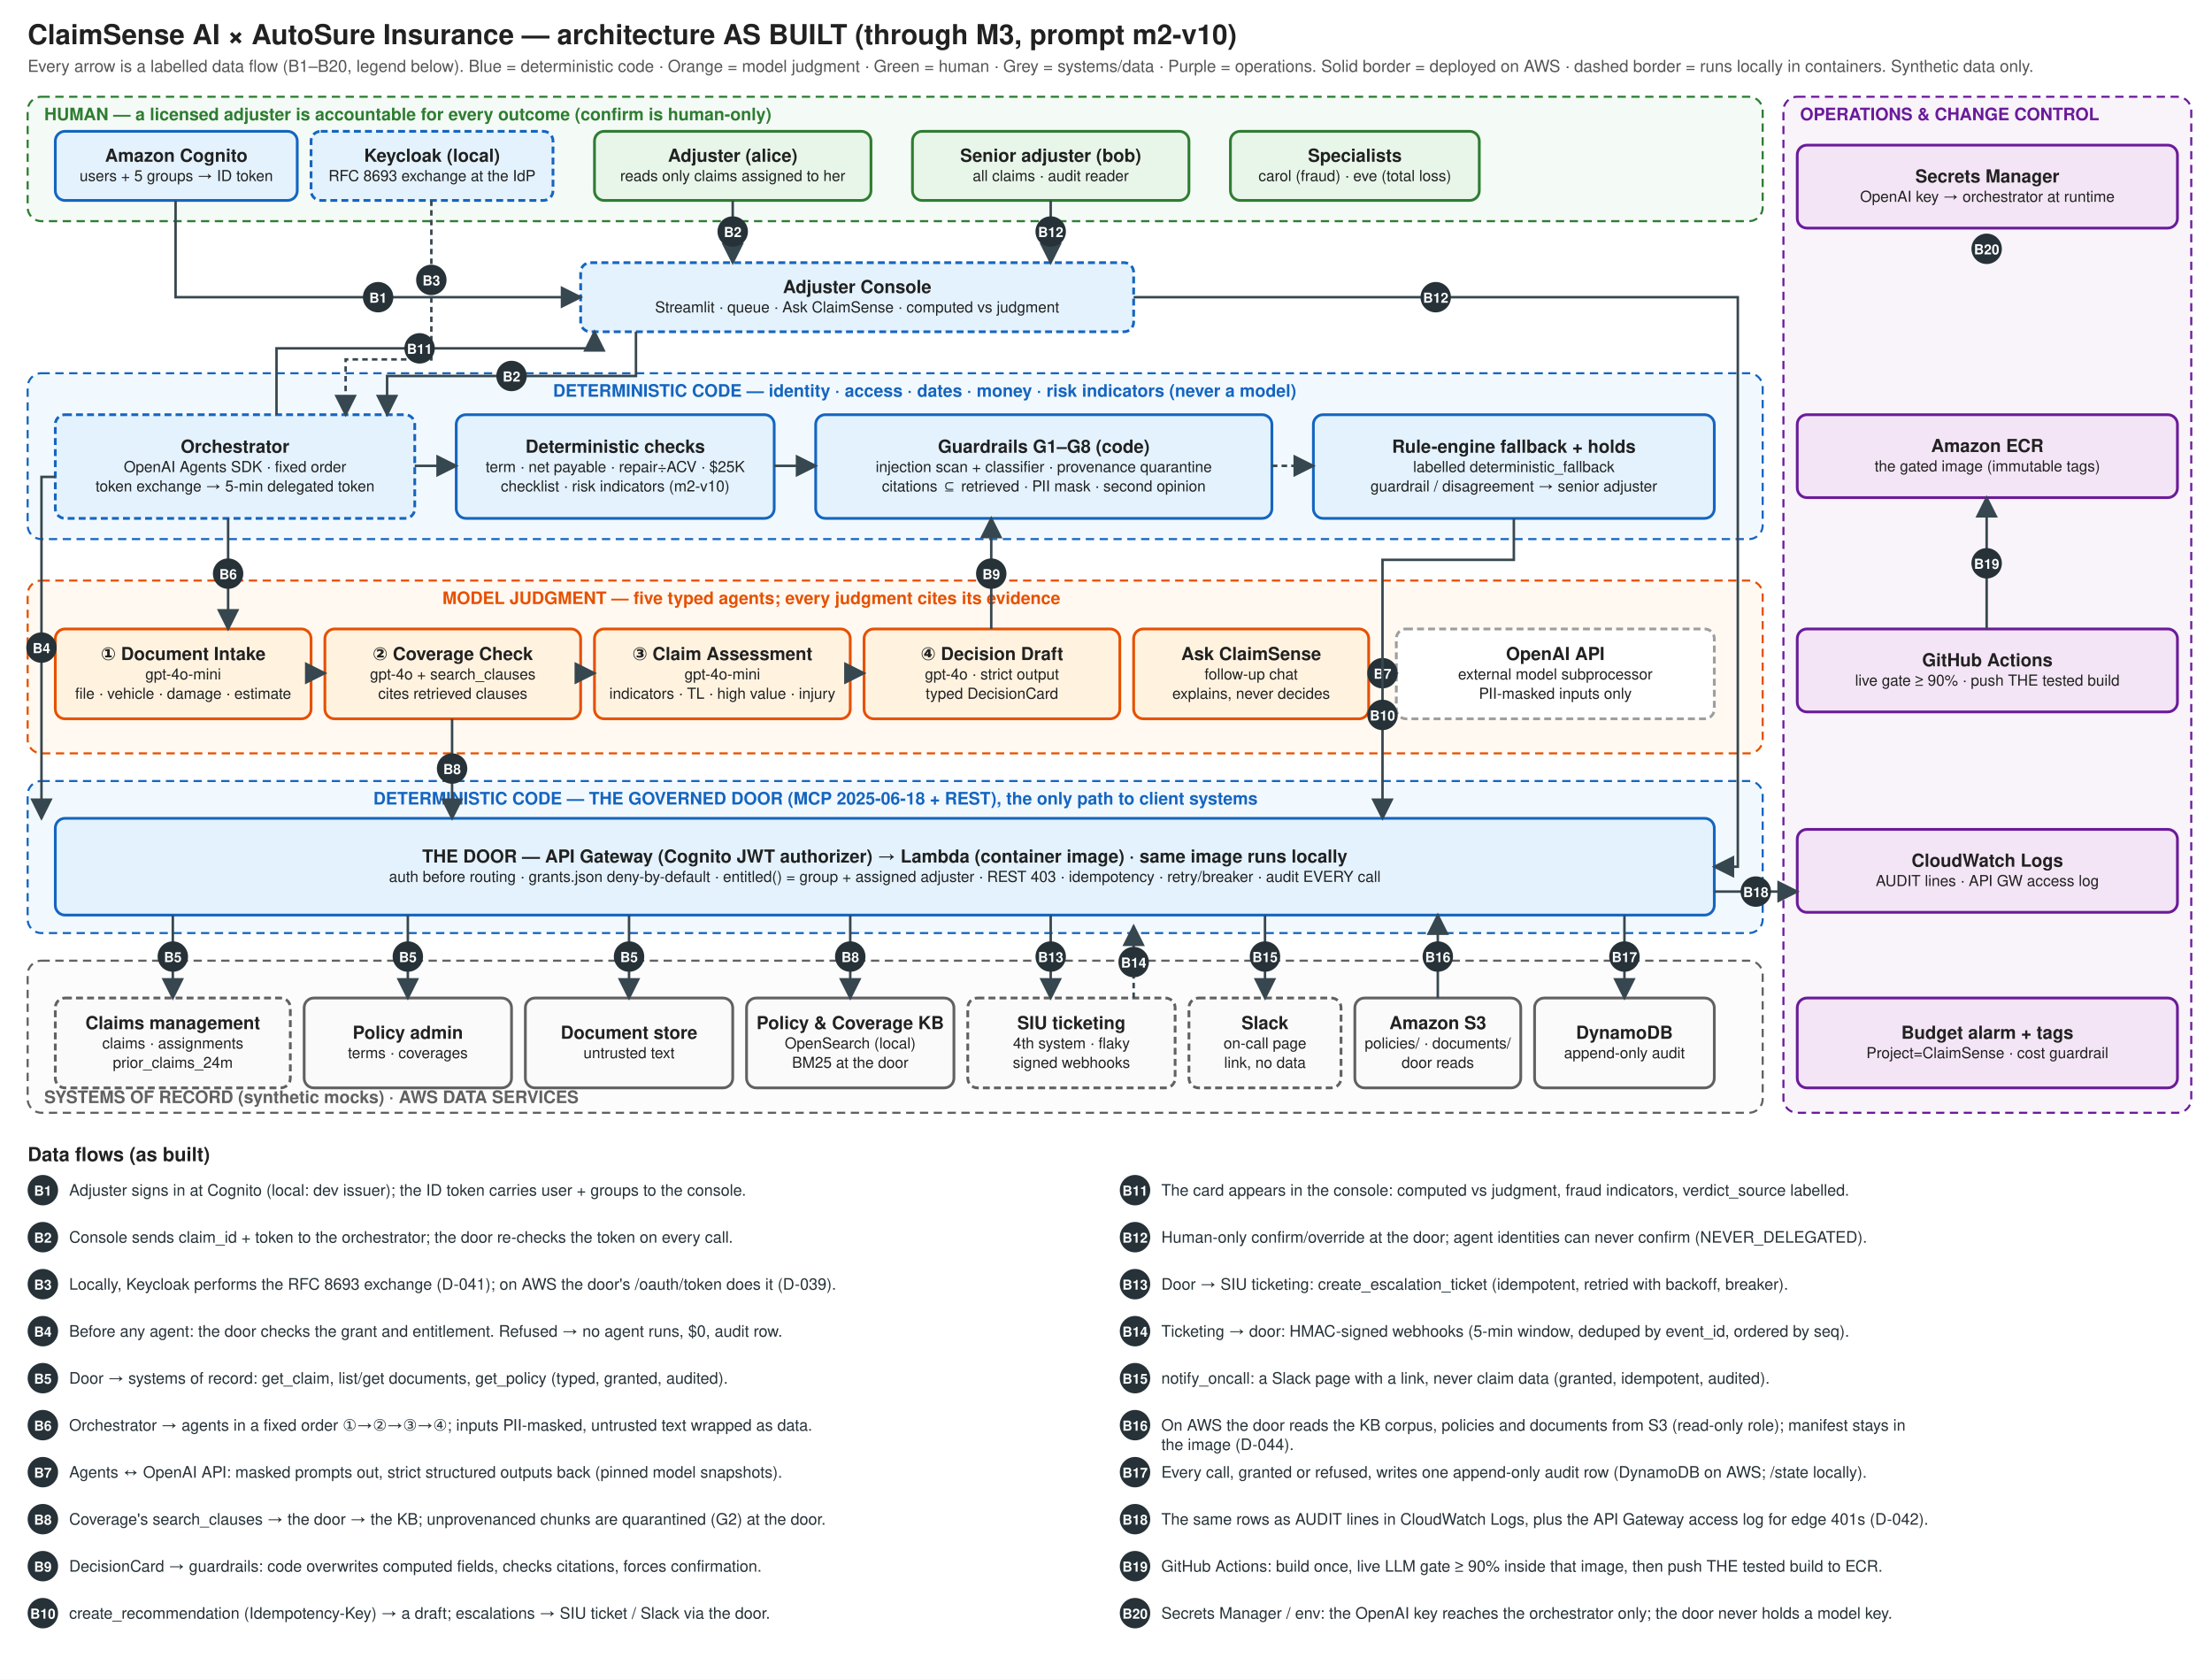
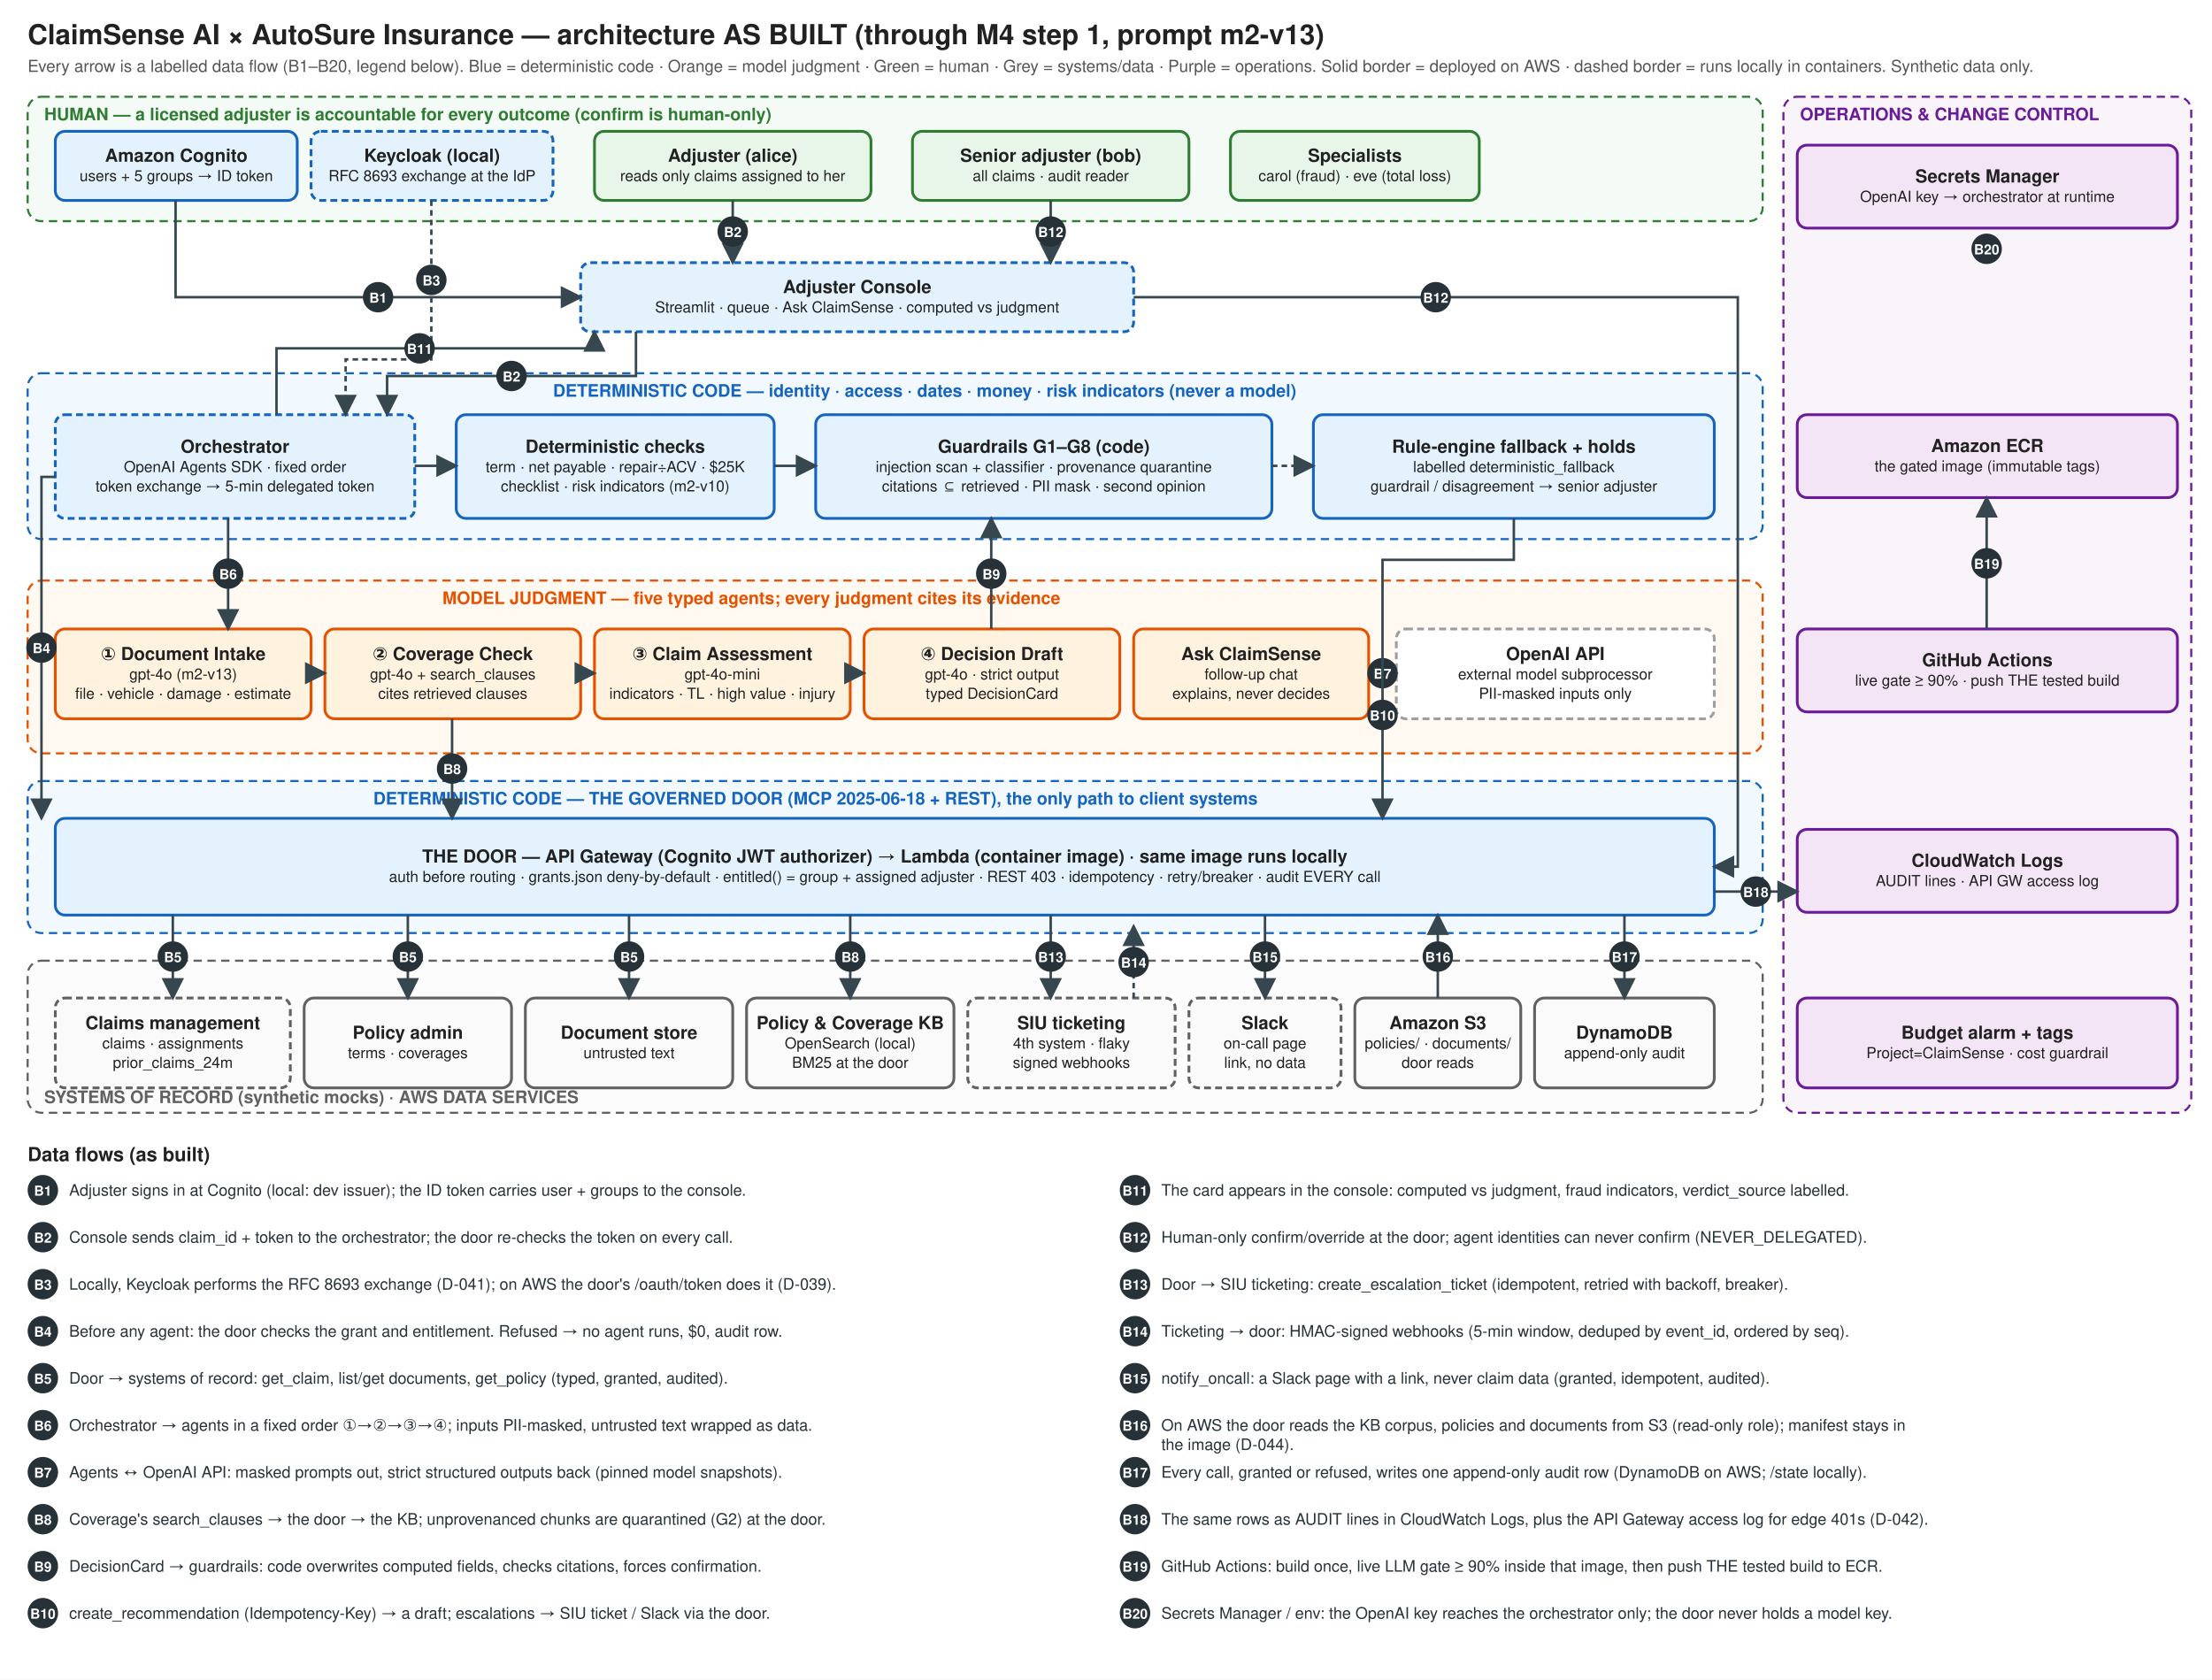
<svg xmlns="http://www.w3.org/2000/svg" width="1600" height="1215" viewBox="0 0 1600 1215" font-family="Helvetica, Arial, sans-serif">
  <defs>
    <marker id="arrow" markerWidth="9" markerHeight="9" refX="8" refY="4.5" orient="auto">
      <path d="M0,0 L9,4.5 L0,9 z" fill="#37474F" />
    </marker>
  </defs>
  <rect width="1600" height="1215" fill="#ffffff" />
-   <text x="20" y="32" font-size="20" font-weight="700" fill="#212121">ClaimSense AI × AutoSure Insurance — architecture AS BUILT (through M3, prompt m2-v10)</text>
+   <text x="20" y="32" font-size="20" font-weight="700" fill="#212121">ClaimSense AI × AutoSure Insurance — architecture AS BUILT (through M4 step 1, prompt m2-v13)</text>
  <text x="20" y="52" font-size="12" fill="#555">Every arrow is a labelled data flow (B1–B20, legend below). Blue = deterministic code · Orange = model judgment · Green = human · Grey = systems/data · Purple = operations. Solid border = deployed on AWS · dashed border = runs locally in containers. Synthetic data only.</text>
  <rect x="20" y="70" width="1255" height="90" rx="10" fill="#E8F5E9" fill-opacity="0.45" stroke="#2E7D32" stroke-width="1.5" stroke-dasharray="6 4" />
  <text x="32" y="87" font-size="12.5" font-weight="700" fill="#2E7D32">HUMAN — a licensed adjuster is accountable for every outcome (confirm is human-only)</text>
  <rect x="20" y="270" width="1255" height="120" rx="10" fill="#E3F2FD" fill-opacity="0.45" stroke="#1565C0" stroke-width="1.5" stroke-dasharray="6 4" />
  <text x="400" y="287" font-size="12.5" font-weight="700" fill="#1565C0">DETERMINISTIC CODE — identity · access · dates · money · risk indicators (never a model)</text>
  <rect x="20" y="420" width="1255" height="125" rx="10" fill="#FFF3E0" fill-opacity="0.45" stroke="#E65100" stroke-width="1.5" stroke-dasharray="6 4" />
  <text x="320" y="437" font-size="12.5" font-weight="700" fill="#E65100">MODEL JUDGMENT — five typed agents; every judgment cites its evidence</text>
  <rect x="20" y="565" width="1255" height="110" rx="10" fill="#E3F2FD" fill-opacity="0.45" stroke="#1565C0" stroke-width="1.5" stroke-dasharray="6 4" />
  <text x="270" y="582" font-size="12.5" font-weight="700" fill="#1565C0">DETERMINISTIC CODE — THE GOVERNED DOOR (MCP 2025-06-18 + REST), the only path to client systems</text>
  <rect x="20" y="695" width="1255" height="110" rx="10" fill="#FAFAFA" fill-opacity="0.45" stroke="#616161" stroke-width="1.5" stroke-dasharray="6 4" />
  <text x="32" y="798" font-size="12.5" font-weight="700" fill="#616161">SYSTEMS OF RECORD (synthetic mocks)  ·  AWS DATA SERVICES</text>
  <rect x="1290" y="70" width="295" height="735" rx="10" fill="#F3E5F5" fill-opacity="0.45" stroke="#6A1B9A" stroke-width="1.5" stroke-dasharray="6 4" />
  <text x="1302" y="87" font-size="12.5" font-weight="700" fill="#6A1B9A">OPERATIONS &amp; CHANGE CONTROL</text>
  <rect x="40" y="95" width="175" height="50" rx="7" fill="#E3F2FD" stroke="#1565C0" stroke-width="2" />
  <text x="127.5" y="117.0" font-size="13" text-anchor="middle" font-weight="700" fill="#212121">Amazon Cognito</text>
  <text x="127.5" y="131.0" font-size="11" text-anchor="middle" fill="#212121">users + 5 groups → ID token</text>
  <rect x="225" y="95" width="175" height="50" rx="7" fill="#E3F2FD" stroke="#1565C0" stroke-width="2" stroke-dasharray="5 3" />
  <text x="312.5" y="117.0" font-size="13" text-anchor="middle" font-weight="700" fill="#212121">Keycloak (local)</text>
  <text x="312.5" y="131.0" font-size="11" text-anchor="middle" fill="#212121">RFC 8693 exchange at the IdP</text>
  <rect x="430" y="95" width="200" height="50" rx="7" fill="#E8F5E9" stroke="#2E7D32" stroke-width="2" />
  <text x="530.0" y="117.0" font-size="13" text-anchor="middle" font-weight="700" fill="#212121">Adjuster (alice)</text>
  <text x="530.0" y="131.0" font-size="11" text-anchor="middle" fill="#212121">reads only claims assigned to her</text>
  <rect x="660" y="95" width="200" height="50" rx="7" fill="#E8F5E9" stroke="#2E7D32" stroke-width="2" />
  <text x="760.0" y="117.0" font-size="13" text-anchor="middle" font-weight="700" fill="#212121">Senior adjuster (bob)</text>
  <text x="760.0" y="131.0" font-size="11" text-anchor="middle" fill="#212121">all claims · audit reader</text>
  <rect x="890" y="95" width="180" height="50" rx="7" fill="#E8F5E9" stroke="#2E7D32" stroke-width="2" />
  <text x="980.0" y="117.0" font-size="13" text-anchor="middle" font-weight="700" fill="#212121">Specialists</text>
  <text x="980.0" y="131.0" font-size="11" text-anchor="middle" fill="#212121">carol (fraud) · eve (total loss)</text>
  <rect x="420" y="190" width="400" height="50" rx="7" fill="#E3F2FD" stroke="#1565C0" stroke-width="2" stroke-dasharray="5 3" />
  <text x="620.0" y="212.0" font-size="13" text-anchor="middle" font-weight="700" fill="#212121">Adjuster Console</text>
  <text x="620.0" y="226.0" font-size="11" text-anchor="middle" fill="#212121">Streamlit · queue · Ask ClaimSense · computed vs judgment</text>
  <rect x="40" y="300" width="260" height="75" rx="7" fill="#E3F2FD" stroke="#1565C0" stroke-width="2" stroke-dasharray="5 3" />
  <text x="170.0" y="327.5" font-size="13" text-anchor="middle" font-weight="700" fill="#212121">Orchestrator</text>
  <text x="170.0" y="341.5" font-size="11" text-anchor="middle" fill="#212121">OpenAI Agents SDK · fixed order</text>
  <text x="170.0" y="355.5" font-size="11" text-anchor="middle" fill="#212121">token exchange → 5-min delegated token</text>
  <rect x="330" y="300" width="230" height="75" rx="7" fill="#E3F2FD" stroke="#1565C0" stroke-width="2" />
  <text x="445.0" y="327.5" font-size="13" text-anchor="middle" font-weight="700" fill="#212121">Deterministic checks</text>
  <text x="445.0" y="341.5" font-size="11" text-anchor="middle" fill="#212121">term · net payable · repair÷ACV · $25K</text>
  <text x="445.0" y="355.5" font-size="11" text-anchor="middle" fill="#212121">checklist · risk indicators (m2-v10)</text>
  <rect x="590" y="300" width="330" height="75" rx="7" fill="#E3F2FD" stroke="#1565C0" stroke-width="2" />
  <text x="755.0" y="327.5" font-size="13" text-anchor="middle" font-weight="700" fill="#212121">Guardrails G1–G8 (code)</text>
  <text x="755.0" y="341.5" font-size="11" text-anchor="middle" fill="#212121">injection scan + classifier · provenance quarantine</text>
  <text x="755.0" y="355.5" font-size="11" text-anchor="middle" fill="#212121">citations ⊆ retrieved · PII mask · second opinion</text>
  <rect x="950" y="300" width="290" height="75" rx="7" fill="#E3F2FD" stroke="#1565C0" stroke-width="2" />
  <text x="1095.0" y="327.5" font-size="13" text-anchor="middle" font-weight="700" fill="#212121">Rule-engine fallback + holds</text>
  <text x="1095.0" y="341.5" font-size="11" text-anchor="middle" fill="#212121">labelled deterministic_fallback</text>
  <text x="1095.0" y="355.5" font-size="11" text-anchor="middle" fill="#212121">guardrail / disagreement → senior adjuster</text>
  <rect x="40" y="455" width="185" height="65" rx="7" fill="#FFF3E0" stroke="#E65100" stroke-width="2" />
  <text x="132.5" y="477.5" font-size="13" text-anchor="middle" font-weight="700" fill="#212121">① Document Intake</text>
-   <text x="132.5" y="491.5" font-size="11" text-anchor="middle" fill="#212121">gpt-4o-mini</text>
+   <text x="132.5" y="491.5" font-size="11" text-anchor="middle" fill="#212121">gpt-4o (m2-v13)</text>
  <text x="132.5" y="505.5" font-size="11" text-anchor="middle" fill="#212121">file · vehicle · damage · estimate</text>
  <rect x="235" y="455" width="185" height="65" rx="7" fill="#FFF3E0" stroke="#E65100" stroke-width="2" />
  <text x="327.5" y="477.5" font-size="13" text-anchor="middle" font-weight="700" fill="#212121">② Coverage Check</text>
  <text x="327.5" y="491.5" font-size="11" text-anchor="middle" fill="#212121">gpt-4o + search_clauses</text>
  <text x="327.5" y="505.5" font-size="11" text-anchor="middle" fill="#212121">cites retrieved clauses</text>
  <rect x="430" y="455" width="185" height="65" rx="7" fill="#FFF3E0" stroke="#E65100" stroke-width="2" />
  <text x="522.5" y="477.5" font-size="13" text-anchor="middle" font-weight="700" fill="#212121">③ Claim Assessment</text>
  <text x="522.5" y="491.5" font-size="11" text-anchor="middle" fill="#212121">gpt-4o-mini</text>
  <text x="522.5" y="505.5" font-size="11" text-anchor="middle" fill="#212121">indicators · TL · high value · injury</text>
  <rect x="625" y="455" width="185" height="65" rx="7" fill="#FFF3E0" stroke="#E65100" stroke-width="2" />
  <text x="717.5" y="477.5" font-size="13" text-anchor="middle" font-weight="700" fill="#212121">④ Decision Draft</text>
  <text x="717.5" y="491.5" font-size="11" text-anchor="middle" fill="#212121">gpt-4o · strict output</text>
  <text x="717.5" y="505.5" font-size="11" text-anchor="middle" fill="#212121">typed DecisionCard</text>
  <rect x="820" y="455" width="170" height="65" rx="7" fill="#FFF3E0" stroke="#E65100" stroke-width="2" />
  <text x="905.0" y="477.5" font-size="13" text-anchor="middle" font-weight="700" fill="#212121">Ask ClaimSense</text>
  <text x="905.0" y="491.5" font-size="11" text-anchor="middle" fill="#212121">follow-up chat</text>
  <text x="905.0" y="505.5" font-size="11" text-anchor="middle" fill="#212121">explains, never decides</text>
  <rect x="1010" y="455" width="230" height="65" rx="7" fill="#FFFFFF" stroke="#9E9E9E" stroke-width="2" stroke-dasharray="5 3" />
  <text x="1125.0" y="477.5" font-size="13" text-anchor="middle" font-weight="700" fill="#212121">OpenAI API</text>
  <text x="1125.0" y="491.5" font-size="11" text-anchor="middle" fill="#212121">external model subprocessor</text>
  <text x="1125.0" y="505.5" font-size="11" text-anchor="middle" fill="#212121">PII-masked inputs only</text>
  <rect x="40" y="592" width="1200" height="70" rx="7" fill="#E3F2FD" stroke="#1565C0" stroke-width="2" />
  <text x="640.0" y="624.0" font-size="13" text-anchor="middle" font-weight="700" fill="#212121">THE DOOR — API Gateway (Cognito JWT authorizer) → Lambda (container image) · same image runs locally</text>
  <text x="640.0" y="638.0" font-size="11" text-anchor="middle" fill="#212121">auth before routing · grants.json deny-by-default · entitled() = group + assigned adjuster · REST 403 · idempotency · retry/breaker · audit EVERY call</text>
  <rect x="40" y="722" width="170" height="65" rx="7" fill="#FAFAFA" stroke="#616161" stroke-width="2" stroke-dasharray="5 3" />
  <text x="125.0" y="744.5" font-size="13" text-anchor="middle" font-weight="700" fill="#212121">Claims management</text>
  <text x="125.0" y="758.5" font-size="11" text-anchor="middle" fill="#212121">claims · assignments</text>
  <text x="125.0" y="772.5" font-size="11" text-anchor="middle" fill="#212121">prior_claims_24m</text>
  <rect x="220" y="722" width="150" height="65" rx="7" fill="#FAFAFA" stroke="#616161" stroke-width="2" />
  <text x="295.0" y="751.5" font-size="13" text-anchor="middle" font-weight="700" fill="#212121">Policy admin</text>
  <text x="295.0" y="765.5" font-size="11" text-anchor="middle" fill="#212121">terms · coverages</text>
  <rect x="380" y="722" width="150" height="65" rx="7" fill="#FAFAFA" stroke="#616161" stroke-width="2" />
  <text x="455.0" y="751.5" font-size="13" text-anchor="middle" font-weight="700" fill="#212121">Document store</text>
  <text x="455.0" y="765.5" font-size="11" text-anchor="middle" fill="#212121">untrusted text</text>
  <rect x="540" y="722" width="150" height="65" rx="7" fill="#FAFAFA" stroke="#616161" stroke-width="2" />
  <text x="615.0" y="744.5" font-size="13" text-anchor="middle" font-weight="700" fill="#212121">Policy &amp; Coverage KB</text>
  <text x="615.0" y="758.5" font-size="11" text-anchor="middle" fill="#212121">OpenSearch (local)</text>
  <text x="615.0" y="772.5" font-size="11" text-anchor="middle" fill="#212121">BM25 at the door</text>
  <rect x="700" y="722" width="150" height="65" rx="7" fill="#FAFAFA" stroke="#616161" stroke-width="2" stroke-dasharray="5 3" />
  <text x="775.0" y="744.5" font-size="13" text-anchor="middle" font-weight="700" fill="#212121">SIU ticketing</text>
  <text x="775.0" y="758.5" font-size="11" text-anchor="middle" fill="#212121">4th system · flaky</text>
  <text x="775.0" y="772.5" font-size="11" text-anchor="middle" fill="#212121">signed webhooks</text>
  <rect x="860" y="722" width="110" height="65" rx="7" fill="#FAFAFA" stroke="#616161" stroke-width="2" stroke-dasharray="5 3" />
  <text x="915.0" y="744.5" font-size="13" text-anchor="middle" font-weight="700" fill="#212121">Slack</text>
  <text x="915.0" y="758.5" font-size="11" text-anchor="middle" fill="#212121">on-call page</text>
  <text x="915.0" y="772.5" font-size="11" text-anchor="middle" fill="#212121">link, no data</text>
  <rect x="980" y="722" width="120" height="65" rx="7" fill="#FAFAFA" stroke="#616161" stroke-width="2" />
  <text x="1040.0" y="744.5" font-size="13" text-anchor="middle" font-weight="700" fill="#212121">Amazon S3</text>
  <text x="1040.0" y="758.5" font-size="11" text-anchor="middle" fill="#212121">policies/ · documents/</text>
  <text x="1040.0" y="772.5" font-size="11" text-anchor="middle" fill="#212121">door reads</text>
  <rect x="1110" y="722" width="130" height="65" rx="7" fill="#FAFAFA" stroke="#616161" stroke-width="2" />
  <text x="1175.0" y="751.5" font-size="13" text-anchor="middle" font-weight="700" fill="#212121">DynamoDB</text>
  <text x="1175.0" y="765.5" font-size="11" text-anchor="middle" fill="#212121">append-only audit</text>
  <rect x="1300" y="105" width="275" height="60" rx="7" fill="#F3E5F5" stroke="#6A1B9A" stroke-width="2" />
  <text x="1437.5" y="132.0" font-size="13" text-anchor="middle" font-weight="700" fill="#212121">Secrets Manager</text>
  <text x="1437.5" y="146.0" font-size="11" text-anchor="middle" fill="#212121">OpenAI key → orchestrator at runtime</text>
  <rect x="1300" y="300" width="275" height="60" rx="7" fill="#F3E5F5" stroke="#6A1B9A" stroke-width="2" />
  <text x="1437.5" y="327.0" font-size="13" text-anchor="middle" font-weight="700" fill="#212121">Amazon ECR</text>
  <text x="1437.5" y="341.0" font-size="11" text-anchor="middle" fill="#212121">the gated image (immutable tags)</text>
  <rect x="1300" y="455" width="275" height="60" rx="7" fill="#F3E5F5" stroke="#6A1B9A" stroke-width="2" />
  <text x="1437.5" y="482.0" font-size="13" text-anchor="middle" font-weight="700" fill="#212121">GitHub Actions</text>
  <text x="1437.5" y="496.0" font-size="11" text-anchor="middle" fill="#212121">live gate ≥ 90% · push THE tested build</text>
  <rect x="1300" y="600" width="275" height="60" rx="7" fill="#F3E5F5" stroke="#6A1B9A" stroke-width="2" />
  <text x="1437.5" y="627.0" font-size="13" text-anchor="middle" font-weight="700" fill="#212121">CloudWatch Logs</text>
  <text x="1437.5" y="641.0" font-size="11" text-anchor="middle" fill="#212121">AUDIT lines · API GW access log</text>
  <rect x="1300" y="722" width="275" height="65" rx="7" fill="#F3E5F5" stroke="#6A1B9A" stroke-width="2" />
  <text x="1437.5" y="751.5" font-size="13" text-anchor="middle" font-weight="700" fill="#212121">Budget alarm + tags</text>
  <text x="1437.5" y="765.5" font-size="11" text-anchor="middle" fill="#212121">Project=ClaimSense · cost guardrail</text>
  <polyline points="127,145 127,215 420,215" fill="none" stroke="#37474F" stroke-width="1.8" marker-end="url(#arrow)" />
  <circle cx="273.5" cy="215.0" r="11" fill="#263238" />
  <text x="273.5" y="219.0" font-size="10" font-weight="700" text-anchor="middle" fill="#fff">B1</text>
  <polyline points="530,145 530,190" fill="none" stroke="#37474F" stroke-width="1.8" marker-end="url(#arrow)" />
  <circle cx="530.0" cy="167.5" r="11" fill="#263238" />
  <text x="530.0" y="171.5" font-size="10" font-weight="700" text-anchor="middle" fill="#fff">B2</text>
  <polyline points="460,240 460,272 280,272 280,300" fill="none" stroke="#37474F" stroke-width="1.8" marker-end="url(#arrow)" />
  <circle cx="370.0" cy="272.0" r="11" fill="#263238" />
  <text x="370.0" y="276.0" font-size="10" font-weight="700" text-anchor="middle" fill="#fff">B2</text>
  <polyline points="312,145 312,260 250,260 250,300" fill="none" stroke="#37474F" stroke-width="1.8" marker-end="url(#arrow)" stroke-dasharray="4 3" />
  <circle cx="312.0" cy="202.5" r="11" fill="#263238" />
  <text x="312.0" y="206.5" font-size="10" font-weight="700" text-anchor="middle" fill="#fff">B3</text>
  <polyline points="40,345 30,345 30,592" fill="none" stroke="#37474F" stroke-width="1.8" marker-end="url(#arrow)" />
  <circle cx="30.0" cy="468.5" r="11" fill="#263238" />
  <text x="30.0" y="472.5" font-size="10" font-weight="700" text-anchor="middle" fill="#fff">B4</text>
  <polyline points="300,337 330,337" fill="none" stroke="#37474F" stroke-width="1.8" marker-end="url(#arrow)" />
  <polyline points="560,337 590,337" fill="none" stroke="#37474F" stroke-width="1.8" marker-end="url(#arrow)" />
  <polyline points="165,375 165,455" fill="none" stroke="#37474F" stroke-width="1.8" marker-end="url(#arrow)" />
  <circle cx="165.0" cy="415.0" r="11" fill="#263238" />
  <text x="165.0" y="419.0" font-size="10" font-weight="700" text-anchor="middle" fill="#fff">B6</text>
  <polyline points="225,487 235,487" fill="none" stroke="#37474F" stroke-width="1.8" marker-end="url(#arrow)" />
  <polyline points="420,487 430,487" fill="none" stroke="#37474F" stroke-width="1.8" marker-end="url(#arrow)" />
  <polyline points="615,487 625,487" fill="none" stroke="#37474F" stroke-width="1.8" marker-end="url(#arrow)" />
  <polyline points="990,487 1010,487" fill="none" stroke="#37474F" stroke-width="1.8" marker-end="url(#arrow)" />
  <circle cx="1000.0" cy="487.0" r="11" fill="#263238" />
  <text x="1000.0" y="491.0" font-size="10" font-weight="700" text-anchor="middle" fill="#fff">B7</text>
  <polyline points="327,520 327,592" fill="none" stroke="#37474F" stroke-width="1.8" marker-end="url(#arrow)" />
  <circle cx="327.0" cy="556.0" r="11" fill="#263238" />
  <text x="327.0" y="560.0" font-size="10" font-weight="700" text-anchor="middle" fill="#fff">B8</text>
  <polyline points="717,455 717,375" fill="none" stroke="#37474F" stroke-width="1.8" marker-end="url(#arrow)" />
  <circle cx="717.0" cy="415.0" r="11" fill="#263238" />
  <text x="717.0" y="419.0" font-size="10" font-weight="700" text-anchor="middle" fill="#fff">B9</text>
  <polyline points="920,337 950,337" fill="none" stroke="#37474F" stroke-width="1.8" marker-end="url(#arrow)" stroke-dasharray="4 3" />
  <polyline points="1095,375 1095,405 1000,405 1000,592" fill="none" stroke="#37474F" stroke-width="1.8" marker-end="url(#arrow)" />
  <circle cx="1000.0" cy="517.2" r="11" fill="#263238" />
  <text x="1000.0" y="521.2" font-size="10" font-weight="700" text-anchor="middle" fill="#fff">B10</text>
  <polyline points="200,300 200,252 430,252 430,240" fill="none" stroke="#37474F" stroke-width="1.8" marker-end="url(#arrow)" />
  <circle cx="303.5" cy="252.0" r="11" fill="#263238" />
  <text x="303.5" y="256.0" font-size="10" font-weight="700" text-anchor="middle" fill="#fff">B11</text>
  <polyline points="760,145 760,190" fill="none" stroke="#37474F" stroke-width="1.8" marker-end="url(#arrow)" />
  <circle cx="760.0" cy="167.5" r="11" fill="#263238" />
  <text x="760.0" y="171.5" font-size="10" font-weight="700" text-anchor="middle" fill="#fff">B12</text>
  <polyline points="820,215 1257,215 1257,627 1240,627" fill="none" stroke="#37474F" stroke-width="1.8" marker-end="url(#arrow)" />
  <circle cx="1038.5" cy="215.0" r="11" fill="#263238" />
  <text x="1038.5" y="219.0" font-size="10" font-weight="700" text-anchor="middle" fill="#fff">B12</text>
  <polyline points="125,662 125,722" fill="none" stroke="#37474F" stroke-width="1.8" marker-end="url(#arrow)" />
  <circle cx="125.0" cy="692.0" r="11" fill="#263238" />
  <text x="125.0" y="696.0" font-size="10" font-weight="700" text-anchor="middle" fill="#fff">B5</text>
  <polyline points="295,662 295,722" fill="none" stroke="#37474F" stroke-width="1.8" marker-end="url(#arrow)" />
  <circle cx="295.0" cy="692.0" r="11" fill="#263238" />
  <text x="295.0" y="696.0" font-size="10" font-weight="700" text-anchor="middle" fill="#fff">B5</text>
  <polyline points="455,662 455,722" fill="none" stroke="#37474F" stroke-width="1.8" marker-end="url(#arrow)" />
  <circle cx="455.0" cy="692.0" r="11" fill="#263238" />
  <text x="455.0" y="696.0" font-size="10" font-weight="700" text-anchor="middle" fill="#fff">B5</text>
  <polyline points="615,662 615,722" fill="none" stroke="#37474F" stroke-width="1.8" marker-end="url(#arrow)" />
  <circle cx="615.0" cy="692.0" r="11" fill="#263238" />
  <text x="615.0" y="696.0" font-size="10" font-weight="700" text-anchor="middle" fill="#fff">B8</text>
  <polyline points="760,662 760,722" fill="none" stroke="#37474F" stroke-width="1.8" marker-end="url(#arrow)" />
  <circle cx="760.0" cy="692.0" r="11" fill="#263238" />
  <text x="760.0" y="696.0" font-size="10" font-weight="700" text-anchor="middle" fill="#fff">B13</text>
  <polyline points="820,722 820,670" fill="none" stroke="#37474F" stroke-width="1.8" marker-end="url(#arrow)" stroke-dasharray="4 3" />
  <circle cx="820.0" cy="696.0" r="11" fill="#263238" />
  <text x="820.0" y="700.0" font-size="10" font-weight="700" text-anchor="middle" fill="#fff">B14</text>
  <polyline points="915,662 915,722" fill="none" stroke="#37474F" stroke-width="1.8" marker-end="url(#arrow)" />
  <circle cx="915.0" cy="692.0" r="11" fill="#263238" />
  <text x="915.0" y="696.0" font-size="10" font-weight="700" text-anchor="middle" fill="#fff">B15</text>
  <polyline points="1040,722 1040,662" fill="none" stroke="#37474F" stroke-width="1.8" marker-end="url(#arrow)" />
  <circle cx="1040.0" cy="692.0" r="11" fill="#263238" />
  <text x="1040.0" y="696.0" font-size="10" font-weight="700" text-anchor="middle" fill="#fff">B16</text>
  <polyline points="1175,662 1175,722" fill="none" stroke="#37474F" stroke-width="1.8" marker-end="url(#arrow)" />
  <circle cx="1175.0" cy="692.0" r="11" fill="#263238" />
  <text x="1175.0" y="696.0" font-size="10" font-weight="700" text-anchor="middle" fill="#fff">B17</text>
  <polyline points="1240,645 1300,645" fill="none" stroke="#37474F" stroke-width="1.8" marker-end="url(#arrow)" />
  <circle cx="1270.0" cy="645.0" r="11" fill="#263238" />
  <text x="1270.0" y="649.0" font-size="10" font-weight="700" text-anchor="middle" fill="#fff">B18</text>
  <polyline points="1437,455 1437,360" fill="none" stroke="#37474F" stroke-width="1.8" marker-end="url(#arrow)" />
  <circle cx="1437.0" cy="407.5" r="11" fill="#263238" />
  <text x="1437.0" y="411.5" font-size="10" font-weight="700" text-anchor="middle" fill="#fff">B19</text>
  <circle cx="1437" cy="180" r="11" fill="#263238" />
  <text x="1437" y="184" font-size="10" font-weight="700" text-anchor="middle" fill="#fff">B20</text>
  <text x="20" y="840" font-size="14" font-weight="700" fill="#212121">Data flows (as built)</text>
  <circle cx="31" cy="861" r="11" fill="#263238" />
  <text x="31" y="865" font-size="10" font-weight="700" text-anchor="middle" fill="#fff">B1</text>
  <text x="50" y="865" font-size="11.5" fill="#263238">Adjuster signs in at Cognito (local: dev issuer); the ID token carries user + groups to the console.</text>
  <circle cx="31" cy="895" r="11" fill="#263238" />
  <text x="31" y="899" font-size="10" font-weight="700" text-anchor="middle" fill="#fff">B2</text>
  <text x="50" y="899" font-size="11.5" fill="#263238">Console sends claim_id + token to the orchestrator; the door re-checks the token on every call.</text>
  <circle cx="31" cy="929" r="11" fill="#263238" />
  <text x="31" y="933" font-size="10" font-weight="700" text-anchor="middle" fill="#fff">B3</text>
  <text x="50" y="933" font-size="11.5" fill="#263238">Locally, Keycloak performs the RFC 8693 exchange (D-041); on AWS the door's /oauth/token does it (D-039).</text>
  <circle cx="31" cy="963" r="11" fill="#263238" />
  <text x="31" y="967" font-size="10" font-weight="700" text-anchor="middle" fill="#fff">B4</text>
  <text x="50" y="967" font-size="11.5" fill="#263238">Before any agent: the door checks the grant and entitlement. Refused → no agent runs, $0, audit row.</text>
  <circle cx="31" cy="997" r="11" fill="#263238" />
  <text x="31" y="1001" font-size="10" font-weight="700" text-anchor="middle" fill="#fff">B5</text>
  <text x="50" y="1001" font-size="11.5" fill="#263238">Door → systems of record: get_claim, list/get documents, get_policy (typed, granted, audited).</text>
  <circle cx="31" cy="1031" r="11" fill="#263238" />
  <text x="31" y="1035" font-size="10" font-weight="700" text-anchor="middle" fill="#fff">B6</text>
  <text x="50" y="1035" font-size="11.5" fill="#263238">Orchestrator → agents in a fixed order ①→②→③→④; inputs PII-masked, untrusted text wrapped as data.</text>
  <circle cx="31" cy="1065" r="11" fill="#263238" />
  <text x="31" y="1069" font-size="10" font-weight="700" text-anchor="middle" fill="#fff">B7</text>
  <text x="50" y="1069" font-size="11.5" fill="#263238">Agents ↔ OpenAI API: masked prompts out, strict structured outputs back (pinned model snapshots).</text>
  <circle cx="31" cy="1099" r="11" fill="#263238" />
  <text x="31" y="1103" font-size="10" font-weight="700" text-anchor="middle" fill="#fff">B8</text>
  <text x="50" y="1103" font-size="11.5" fill="#263238">Coverage's search_clauses → the door → the KB; unprovenanced chunks are quarantined (G2) at the door.</text>
  <circle cx="31" cy="1133" r="11" fill="#263238" />
  <text x="31" y="1137" font-size="10" font-weight="700" text-anchor="middle" fill="#fff">B9</text>
  <text x="50" y="1137" font-size="11.5" fill="#263238">DecisionCard → guardrails: code overwrites computed fields, checks citations, forces confirmation.</text>
  <circle cx="31" cy="1167" r="11" fill="#263238" />
  <text x="31" y="1171" font-size="10" font-weight="700" text-anchor="middle" fill="#fff">B10</text>
  <text x="50" y="1171" font-size="11.5" fill="#263238">create_recommendation (Idempotency-Key) → a draft; escalations → SIU ticket / Slack via the door.</text>
  <circle cx="821" cy="861" r="11" fill="#263238" />
  <text x="821" y="865" font-size="10" font-weight="700" text-anchor="middle" fill="#fff">B11</text>
  <text x="840" y="865" font-size="11.5" fill="#263238">The card appears in the console: computed vs judgment, fraud indicators, verdict_source labelled.</text>
  <circle cx="821" cy="895" r="11" fill="#263238" />
  <text x="821" y="899" font-size="10" font-weight="700" text-anchor="middle" fill="#fff">B12</text>
  <text x="840" y="899" font-size="11.5" fill="#263238">Human-only confirm/override at the door; agent identities can never confirm (NEVER_DELEGATED).</text>
  <circle cx="821" cy="929" r="11" fill="#263238" />
  <text x="821" y="933" font-size="10" font-weight="700" text-anchor="middle" fill="#fff">B13</text>
  <text x="840" y="933" font-size="11.5" fill="#263238">Door → SIU ticketing: create_escalation_ticket (idempotent, retried with backoff, breaker).</text>
  <circle cx="821" cy="963" r="11" fill="#263238" />
  <text x="821" y="967" font-size="10" font-weight="700" text-anchor="middle" fill="#fff">B14</text>
  <text x="840" y="967" font-size="11.5" fill="#263238">Ticketing → door: HMAC-signed webhooks (5-min window, deduped by event_id, ordered by seq).</text>
  <circle cx="821" cy="997" r="11" fill="#263238" />
  <text x="821" y="1001" font-size="10" font-weight="700" text-anchor="middle" fill="#fff">B15</text>
  <text x="840" y="1001" font-size="11.5" fill="#263238">notify_oncall: a Slack page with a link, never claim data (granted, idempotent, audited).</text>
  <circle cx="821" cy="1031" r="11" fill="#263238" />
  <text x="821" y="1035" font-size="10" font-weight="700" text-anchor="middle" fill="#fff">B16</text>
  <text x="840" y="1035" font-size="11.5" fill="#263238">On AWS the door reads the KB corpus, policies and documents from S3 (read-only role); manifest stays in</text>
  <text x="840" y="1049" font-size="11.5" fill="#263238">the image (D-044).</text>
  <circle cx="821" cy="1065" r="11" fill="#263238" />
  <text x="821" y="1069" font-size="10" font-weight="700" text-anchor="middle" fill="#fff">B17</text>
  <text x="840" y="1069" font-size="11.5" fill="#263238">Every call, granted or refused, writes one append-only audit row (DynamoDB on AWS; /state locally).</text>
  <circle cx="821" cy="1099" r="11" fill="#263238" />
  <text x="821" y="1103" font-size="10" font-weight="700" text-anchor="middle" fill="#fff">B18</text>
  <text x="840" y="1103" font-size="11.5" fill="#263238">The same rows as AUDIT lines in CloudWatch Logs, plus the API Gateway access log for edge 401s (D-042).</text>
  <circle cx="821" cy="1133" r="11" fill="#263238" />
  <text x="821" y="1137" font-size="10" font-weight="700" text-anchor="middle" fill="#fff">B19</text>
  <text x="840" y="1137" font-size="11.5" fill="#263238">GitHub Actions: build once, live LLM gate ≥ 90% inside that image, then push THE tested build to ECR.</text>
  <circle cx="821" cy="1167" r="11" fill="#263238" />
  <text x="821" y="1171" font-size="10" font-weight="700" text-anchor="middle" fill="#fff">B20</text>
  <text x="840" y="1171" font-size="11.5" fill="#263238">Secrets Manager / env: the OpenAI key reaches the orchestrator only; the door never holds a model key.</text>
</svg>
